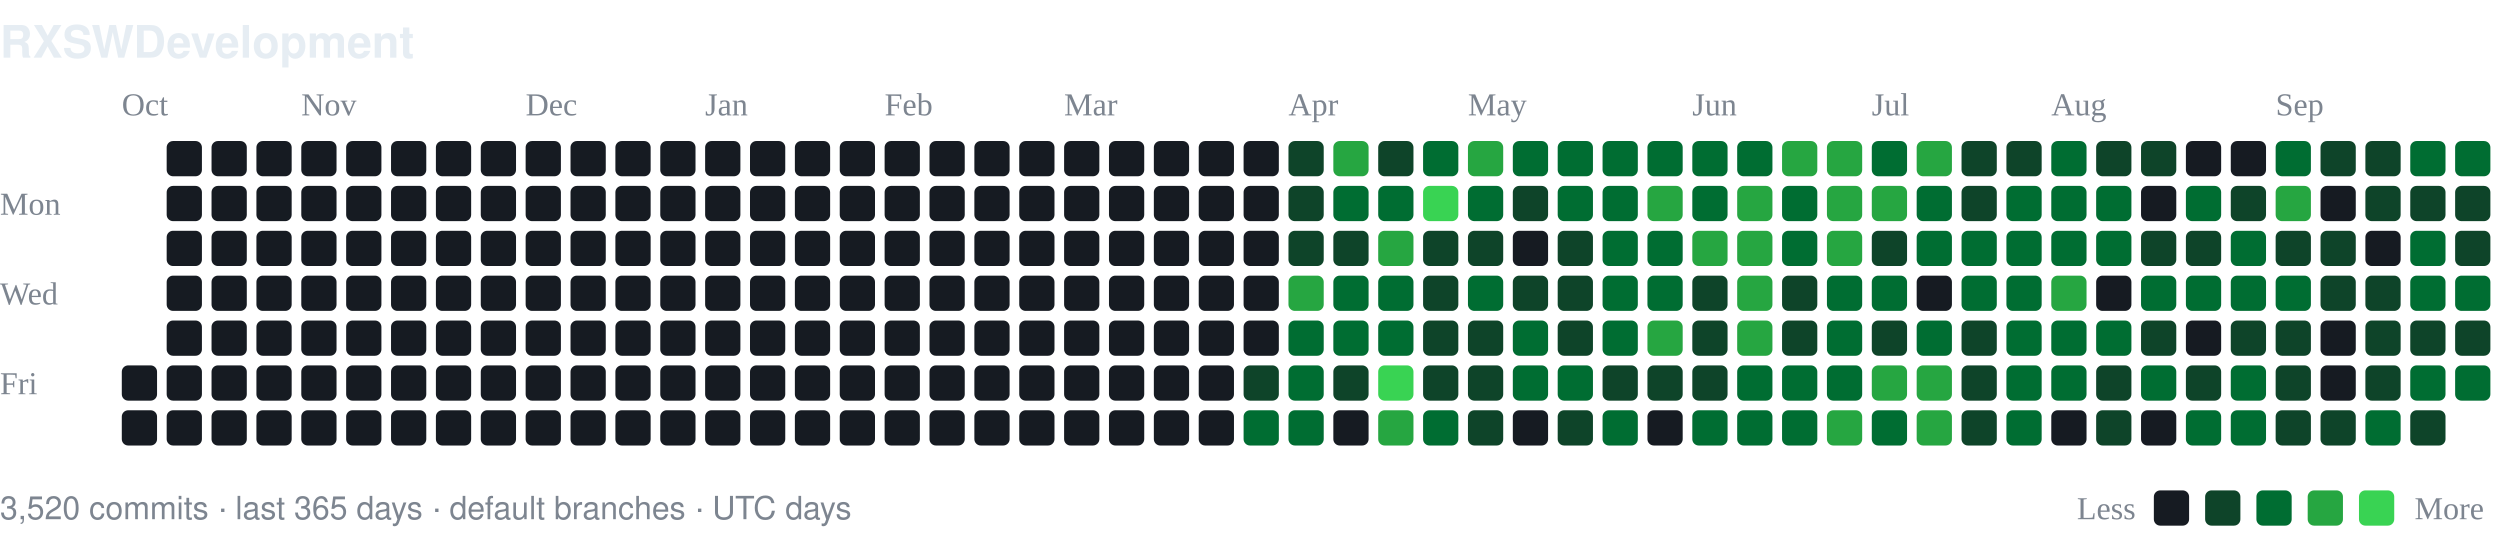
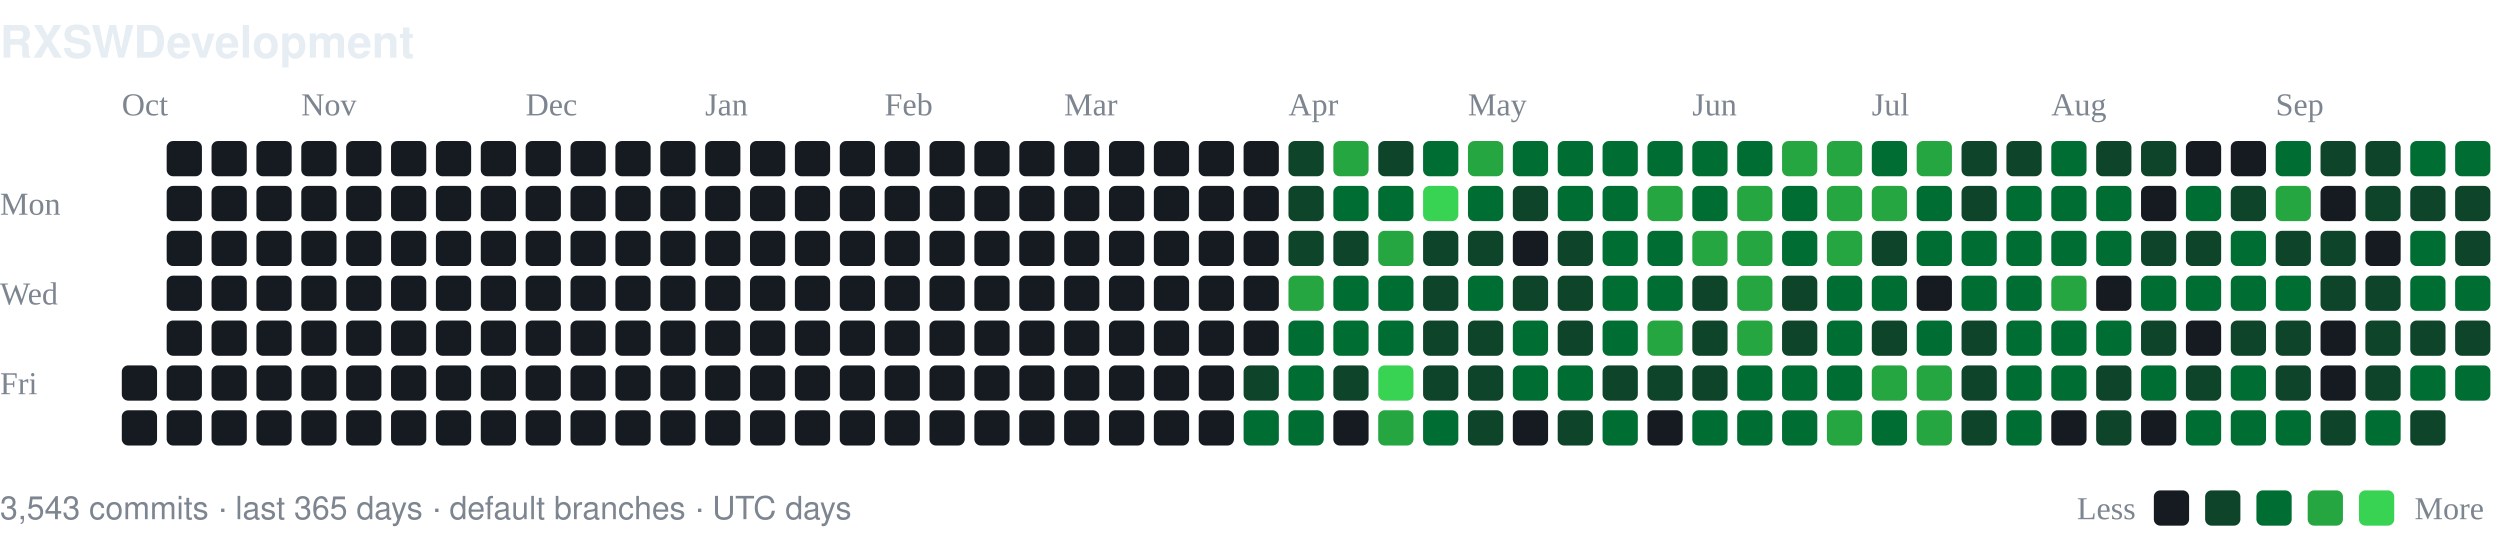
<svg xmlns="http://www.w3.org/2000/svg" width="780" height="170" viewBox="0 0 780 170" role="img">
  <text x="0" y="18" font-size="14" font-weight="600" fill="#e6edf3" font-family="ui-sans-serif,-apple-system,Segoe UI,Helvetica,Arial,sans-serif">RXSWDevelopment</text>
  <text x="0" y="67" font-size="10" fill="#7d8590">Mon</text>
  <text x="0" y="95" font-size="10" fill="#7d8590">Wed</text>
  <text x="0" y="123" font-size="10" fill="#7d8590">Fri</text>
  <text x="38" y="36" font-size="10" fill="#7d8590">Oct</text>
  <rect x="38" y="114" width="11" height="11" rx="2" fill="#161b22" />
  <rect x="38" y="128" width="11" height="11" rx="2" fill="#161b22" />
  <rect x="52" y="44" width="11" height="11" rx="2" fill="#161b22" />
  <rect x="52" y="58" width="11" height="11" rx="2" fill="#161b22" />
  <rect x="52" y="72" width="11" height="11" rx="2" fill="#161b22" />
  <rect x="52" y="86" width="11" height="11" rx="2" fill="#161b22" />
  <rect x="52" y="100" width="11" height="11" rx="2" fill="#161b22" />
  <rect x="52" y="114" width="11" height="11" rx="2" fill="#161b22" />
  <rect x="52" y="128" width="11" height="11" rx="2" fill="#161b22" />
  <rect x="66" y="44" width="11" height="11" rx="2" fill="#161b22" />
  <rect x="66" y="58" width="11" height="11" rx="2" fill="#161b22" />
  <rect x="66" y="72" width="11" height="11" rx="2" fill="#161b22" />
  <rect x="66" y="86" width="11" height="11" rx="2" fill="#161b22" />
  <rect x="66" y="100" width="11" height="11" rx="2" fill="#161b22" />
  <rect x="66" y="114" width="11" height="11" rx="2" fill="#161b22" />
  <rect x="66" y="128" width="11" height="11" rx="2" fill="#161b22" />
  <rect x="80" y="44" width="11" height="11" rx="2" fill="#161b22" />
  <rect x="80" y="58" width="11" height="11" rx="2" fill="#161b22" />
  <rect x="80" y="72" width="11" height="11" rx="2" fill="#161b22" />
  <rect x="80" y="86" width="11" height="11" rx="2" fill="#161b22" />
  <rect x="80" y="100" width="11" height="11" rx="2" fill="#161b22" />
  <rect x="80" y="114" width="11" height="11" rx="2" fill="#161b22" />
  <rect x="80" y="128" width="11" height="11" rx="2" fill="#161b22" />
  <text x="94" y="36" font-size="10" fill="#7d8590">Nov</text>
  <rect x="94" y="44" width="11" height="11" rx="2" fill="#161b22" />
  <rect x="94" y="58" width="11" height="11" rx="2" fill="#161b22" />
  <rect x="94" y="72" width="11" height="11" rx="2" fill="#161b22" />
  <rect x="94" y="86" width="11" height="11" rx="2" fill="#161b22" />
  <rect x="94" y="100" width="11" height="11" rx="2" fill="#161b22" />
  <rect x="94" y="114" width="11" height="11" rx="2" fill="#161b22" />
  <rect x="94" y="128" width="11" height="11" rx="2" fill="#161b22" />
  <rect x="108" y="44" width="11" height="11" rx="2" fill="#161b22" />
  <rect x="108" y="58" width="11" height="11" rx="2" fill="#161b22" />
  <rect x="108" y="72" width="11" height="11" rx="2" fill="#161b22" />
  <rect x="108" y="86" width="11" height="11" rx="2" fill="#161b22" />
  <rect x="108" y="100" width="11" height="11" rx="2" fill="#161b22" />
  <rect x="108" y="114" width="11" height="11" rx="2" fill="#161b22" />
  <rect x="108" y="128" width="11" height="11" rx="2" fill="#161b22" />
  <rect x="122" y="44" width="11" height="11" rx="2" fill="#161b22" />
  <rect x="122" y="58" width="11" height="11" rx="2" fill="#161b22" />
  <rect x="122" y="72" width="11" height="11" rx="2" fill="#161b22" />
  <rect x="122" y="86" width="11" height="11" rx="2" fill="#161b22" />
  <rect x="122" y="100" width="11" height="11" rx="2" fill="#161b22" />
  <rect x="122" y="114" width="11" height="11" rx="2" fill="#161b22" />
  <rect x="122" y="128" width="11" height="11" rx="2" fill="#161b22" />
  <rect x="136" y="44" width="11" height="11" rx="2" fill="#161b22" />
  <rect x="136" y="58" width="11" height="11" rx="2" fill="#161b22" />
  <rect x="136" y="72" width="11" height="11" rx="2" fill="#161b22" />
  <rect x="136" y="86" width="11" height="11" rx="2" fill="#161b22" />
  <rect x="136" y="100" width="11" height="11" rx="2" fill="#161b22" />
  <rect x="136" y="114" width="11" height="11" rx="2" fill="#161b22" />
  <rect x="136" y="128" width="11" height="11" rx="2" fill="#161b22" />
  <rect x="150" y="44" width="11" height="11" rx="2" fill="#161b22" />
  <rect x="150" y="58" width="11" height="11" rx="2" fill="#161b22" />
  <rect x="150" y="72" width="11" height="11" rx="2" fill="#161b22" />
  <rect x="150" y="86" width="11" height="11" rx="2" fill="#161b22" />
  <rect x="150" y="100" width="11" height="11" rx="2" fill="#161b22" />
  <rect x="150" y="114" width="11" height="11" rx="2" fill="#161b22" />
  <rect x="150" y="128" width="11" height="11" rx="2" fill="#161b22" />
  <text x="164" y="36" font-size="10" fill="#7d8590">Dec</text>
  <rect x="164" y="44" width="11" height="11" rx="2" fill="#161b22" />
  <rect x="164" y="58" width="11" height="11" rx="2" fill="#161b22" />
  <rect x="164" y="72" width="11" height="11" rx="2" fill="#161b22" />
  <rect x="164" y="86" width="11" height="11" rx="2" fill="#161b22" />
  <rect x="164" y="100" width="11" height="11" rx="2" fill="#161b22" />
  <rect x="164" y="114" width="11" height="11" rx="2" fill="#161b22" />
  <rect x="164" y="128" width="11" height="11" rx="2" fill="#161b22" />
  <rect x="178" y="44" width="11" height="11" rx="2" fill="#161b22" />
  <rect x="178" y="58" width="11" height="11" rx="2" fill="#161b22" />
  <rect x="178" y="72" width="11" height="11" rx="2" fill="#161b22" />
  <rect x="178" y="86" width="11" height="11" rx="2" fill="#161b22" />
  <rect x="178" y="100" width="11" height="11" rx="2" fill="#161b22" />
  <rect x="178" y="114" width="11" height="11" rx="2" fill="#161b22" />
  <rect x="178" y="128" width="11" height="11" rx="2" fill="#161b22" />
  <rect x="192" y="44" width="11" height="11" rx="2" fill="#161b22" />
  <rect x="192" y="58" width="11" height="11" rx="2" fill="#161b22" />
  <rect x="192" y="72" width="11" height="11" rx="2" fill="#161b22" />
  <rect x="192" y="86" width="11" height="11" rx="2" fill="#161b22" />
  <rect x="192" y="100" width="11" height="11" rx="2" fill="#161b22" />
  <rect x="192" y="114" width="11" height="11" rx="2" fill="#161b22" />
  <rect x="192" y="128" width="11" height="11" rx="2" fill="#161b22" />
  <rect x="206" y="44" width="11" height="11" rx="2" fill="#161b22" />
  <rect x="206" y="58" width="11" height="11" rx="2" fill="#161b22" />
  <rect x="206" y="72" width="11" height="11" rx="2" fill="#161b22" />
  <rect x="206" y="86" width="11" height="11" rx="2" fill="#161b22" />
  <rect x="206" y="100" width="11" height="11" rx="2" fill="#161b22" />
  <rect x="206" y="114" width="11" height="11" rx="2" fill="#161b22" />
  <rect x="206" y="128" width="11" height="11" rx="2" fill="#161b22" />
  <text x="220" y="36" font-size="10" fill="#7d8590">Jan</text>
  <rect x="220" y="44" width="11" height="11" rx="2" fill="#161b22" />
  <rect x="220" y="58" width="11" height="11" rx="2" fill="#161b22" />
  <rect x="220" y="72" width="11" height="11" rx="2" fill="#161b22" />
  <rect x="220" y="86" width="11" height="11" rx="2" fill="#161b22" />
  <rect x="220" y="100" width="11" height="11" rx="2" fill="#161b22" />
  <rect x="220" y="114" width="11" height="11" rx="2" fill="#161b22" />
  <rect x="220" y="128" width="11" height="11" rx="2" fill="#161b22" />
  <rect x="234" y="44" width="11" height="11" rx="2" fill="#161b22" />
  <rect x="234" y="58" width="11" height="11" rx="2" fill="#161b22" />
  <rect x="234" y="72" width="11" height="11" rx="2" fill="#161b22" />
  <rect x="234" y="86" width="11" height="11" rx="2" fill="#161b22" />
  <rect x="234" y="100" width="11" height="11" rx="2" fill="#161b22" />
  <rect x="234" y="114" width="11" height="11" rx="2" fill="#161b22" />
  <rect x="234" y="128" width="11" height="11" rx="2" fill="#161b22" />
  <rect x="248" y="44" width="11" height="11" rx="2" fill="#161b22" />
  <rect x="248" y="58" width="11" height="11" rx="2" fill="#161b22" />
  <rect x="248" y="72" width="11" height="11" rx="2" fill="#161b22" />
  <rect x="248" y="86" width="11" height="11" rx="2" fill="#161b22" />
  <rect x="248" y="100" width="11" height="11" rx="2" fill="#161b22" />
  <rect x="248" y="114" width="11" height="11" rx="2" fill="#161b22" />
  <rect x="248" y="128" width="11" height="11" rx="2" fill="#161b22" />
  <rect x="262" y="44" width="11" height="11" rx="2" fill="#161b22" />
  <rect x="262" y="58" width="11" height="11" rx="2" fill="#161b22" />
  <rect x="262" y="72" width="11" height="11" rx="2" fill="#161b22" />
  <rect x="262" y="86" width="11" height="11" rx="2" fill="#161b22" />
  <rect x="262" y="100" width="11" height="11" rx="2" fill="#161b22" />
  <rect x="262" y="114" width="11" height="11" rx="2" fill="#161b22" />
  <rect x="262" y="128" width="11" height="11" rx="2" fill="#161b22" />
  <text x="276" y="36" font-size="10" fill="#7d8590">Feb</text>
  <rect x="276" y="44" width="11" height="11" rx="2" fill="#161b22" />
  <rect x="276" y="58" width="11" height="11" rx="2" fill="#161b22" />
  <rect x="276" y="72" width="11" height="11" rx="2" fill="#161b22" />
  <rect x="276" y="86" width="11" height="11" rx="2" fill="#161b22" />
  <rect x="276" y="100" width="11" height="11" rx="2" fill="#161b22" />
  <rect x="276" y="114" width="11" height="11" rx="2" fill="#161b22" />
  <rect x="276" y="128" width="11" height="11" rx="2" fill="#161b22" />
  <rect x="290" y="44" width="11" height="11" rx="2" fill="#161b22" />
  <rect x="290" y="58" width="11" height="11" rx="2" fill="#161b22" />
  <rect x="290" y="72" width="11" height="11" rx="2" fill="#161b22" />
  <rect x="290" y="86" width="11" height="11" rx="2" fill="#161b22" />
  <rect x="290" y="100" width="11" height="11" rx="2" fill="#161b22" />
  <rect x="290" y="114" width="11" height="11" rx="2" fill="#161b22" />
  <rect x="290" y="128" width="11" height="11" rx="2" fill="#161b22" />
  <rect x="304" y="44" width="11" height="11" rx="2" fill="#161b22" />
  <rect x="304" y="58" width="11" height="11" rx="2" fill="#161b22" />
  <rect x="304" y="72" width="11" height="11" rx="2" fill="#161b22" />
  <rect x="304" y="86" width="11" height="11" rx="2" fill="#161b22" />
  <rect x="304" y="100" width="11" height="11" rx="2" fill="#161b22" />
  <rect x="304" y="114" width="11" height="11" rx="2" fill="#161b22" />
  <rect x="304" y="128" width="11" height="11" rx="2" fill="#161b22" />
  <rect x="318" y="44" width="11" height="11" rx="2" fill="#161b22" />
  <rect x="318" y="58" width="11" height="11" rx="2" fill="#161b22" />
  <rect x="318" y="72" width="11" height="11" rx="2" fill="#161b22" />
  <rect x="318" y="86" width="11" height="11" rx="2" fill="#161b22" />
  <rect x="318" y="100" width="11" height="11" rx="2" fill="#161b22" />
  <rect x="318" y="114" width="11" height="11" rx="2" fill="#161b22" />
  <rect x="318" y="128" width="11" height="11" rx="2" fill="#161b22" />
  <text x="332" y="36" font-size="10" fill="#7d8590">Mar</text>
  <rect x="332" y="44" width="11" height="11" rx="2" fill="#161b22" />
  <rect x="332" y="58" width="11" height="11" rx="2" fill="#161b22" />
  <rect x="332" y="72" width="11" height="11" rx="2" fill="#161b22" />
  <rect x="332" y="86" width="11" height="11" rx="2" fill="#161b22" />
  <rect x="332" y="100" width="11" height="11" rx="2" fill="#161b22" />
  <rect x="332" y="114" width="11" height="11" rx="2" fill="#161b22" />
  <rect x="332" y="128" width="11" height="11" rx="2" fill="#161b22" />
  <rect x="346" y="44" width="11" height="11" rx="2" fill="#161b22" />
  <rect x="346" y="58" width="11" height="11" rx="2" fill="#161b22" />
  <rect x="346" y="72" width="11" height="11" rx="2" fill="#161b22" />
  <rect x="346" y="86" width="11" height="11" rx="2" fill="#161b22" />
  <rect x="346" y="100" width="11" height="11" rx="2" fill="#161b22" />
  <rect x="346" y="114" width="11" height="11" rx="2" fill="#161b22" />
  <rect x="346" y="128" width="11" height="11" rx="2" fill="#161b22" />
  <rect x="360" y="44" width="11" height="11" rx="2" fill="#161b22" />
  <rect x="360" y="58" width="11" height="11" rx="2" fill="#161b22" />
  <rect x="360" y="72" width="11" height="11" rx="2" fill="#161b22" />
  <rect x="360" y="86" width="11" height="11" rx="2" fill="#161b22" />
  <rect x="360" y="100" width="11" height="11" rx="2" fill="#161b22" />
  <rect x="360" y="114" width="11" height="11" rx="2" fill="#161b22" />
  <rect x="360" y="128" width="11" height="11" rx="2" fill="#161b22" />
  <rect x="374" y="44" width="11" height="11" rx="2" fill="#161b22" />
  <rect x="374" y="58" width="11" height="11" rx="2" fill="#161b22" />
  <rect x="374" y="72" width="11" height="11" rx="2" fill="#161b22" />
  <rect x="374" y="86" width="11" height="11" rx="2" fill="#161b22" />
  <rect x="374" y="100" width="11" height="11" rx="2" fill="#161b22" />
  <rect x="374" y="114" width="11" height="11" rx="2" fill="#161b22" />
  <rect x="374" y="128" width="11" height="11" rx="2" fill="#161b22" />
  <rect x="388" y="44" width="11" height="11" rx="2" fill="#161b22" />
  <rect x="388" y="58" width="11" height="11" rx="2" fill="#161b22" />
  <rect x="388" y="72" width="11" height="11" rx="2" fill="#161b22" />
  <rect x="388" y="86" width="11" height="11" rx="2" fill="#161b22" />
  <rect x="388" y="100" width="11" height="11" rx="2" fill="#161b22" />
  <rect x="388" y="114" width="11" height="11" rx="2" fill="#0e4429" />
  <rect x="388" y="128" width="11" height="11" rx="2" fill="#006d32" />
  <text x="402" y="36" font-size="10" fill="#7d8590">Apr</text>
  <rect x="402" y="44" width="11" height="11" rx="2" fill="#0e4429" />
  <rect x="402" y="58" width="11" height="11" rx="2" fill="#0e4429" />
  <rect x="402" y="72" width="11" height="11" rx="2" fill="#0e4429" />
  <rect x="402" y="86" width="11" height="11" rx="2" fill="#26a641" />
  <rect x="402" y="100" width="11" height="11" rx="2" fill="#006d32" />
  <rect x="402" y="114" width="11" height="11" rx="2" fill="#006d32" />
  <rect x="402" y="128" width="11" height="11" rx="2" fill="#006d32" />
  <rect x="416" y="44" width="11" height="11" rx="2" fill="#26a641" />
  <rect x="416" y="58" width="11" height="11" rx="2" fill="#006d32" />
  <rect x="416" y="72" width="11" height="11" rx="2" fill="#0e4429" />
  <rect x="416" y="86" width="11" height="11" rx="2" fill="#006d32" />
  <rect x="416" y="100" width="11" height="11" rx="2" fill="#006d32" />
  <rect x="416" y="114" width="11" height="11" rx="2" fill="#0e4429" />
  <rect x="416" y="128" width="11" height="11" rx="2" fill="#161b22" />
  <rect x="430" y="44" width="11" height="11" rx="2" fill="#0e4429" />
  <rect x="430" y="58" width="11" height="11" rx="2" fill="#006d32" />
  <rect x="430" y="72" width="11" height="11" rx="2" fill="#26a641" />
  <rect x="430" y="86" width="11" height="11" rx="2" fill="#006d32" />
  <rect x="430" y="100" width="11" height="11" rx="2" fill="#006d32" />
  <rect x="430" y="114" width="11" height="11" rx="2" fill="#39d353" />
  <rect x="430" y="128" width="11" height="11" rx="2" fill="#26a641" />
  <rect x="444" y="44" width="11" height="11" rx="2" fill="#006d32" />
  <rect x="444" y="58" width="11" height="11" rx="2" fill="#39d353" />
  <rect x="444" y="72" width="11" height="11" rx="2" fill="#0e4429" />
  <rect x="444" y="86" width="11" height="11" rx="2" fill="#0e4429" />
  <rect x="444" y="100" width="11" height="11" rx="2" fill="#0e4429" />
  <rect x="444" y="114" width="11" height="11" rx="2" fill="#0e4429" />
  <rect x="444" y="128" width="11" height="11" rx="2" fill="#006d32" />
  <text x="458" y="36" font-size="10" fill="#7d8590">May</text>
  <rect x="458" y="44" width="11" height="11" rx="2" fill="#26a641" />
  <rect x="458" y="58" width="11" height="11" rx="2" fill="#006d32" />
  <rect x="458" y="72" width="11" height="11" rx="2" fill="#0e4429" />
  <rect x="458" y="86" width="11" height="11" rx="2" fill="#006d32" />
  <rect x="458" y="100" width="11" height="11" rx="2" fill="#0e4429" />
  <rect x="458" y="114" width="11" height="11" rx="2" fill="#0e4429" />
  <rect x="458" y="128" width="11" height="11" rx="2" fill="#0e4429" />
  <rect x="472" y="44" width="11" height="11" rx="2" fill="#006d32" />
  <rect x="472" y="58" width="11" height="11" rx="2" fill="#0e4429" />
  <rect x="472" y="72" width="11" height="11" rx="2" fill="#161b22" />
  <rect x="472" y="86" width="11" height="11" rx="2" fill="#0e4429" />
  <rect x="472" y="100" width="11" height="11" rx="2" fill="#006d32" />
  <rect x="472" y="114" width="11" height="11" rx="2" fill="#006d32" />
  <rect x="472" y="128" width="11" height="11" rx="2" fill="#161b22" />
  <rect x="486" y="44" width="11" height="11" rx="2" fill="#006d32" />
  <rect x="486" y="58" width="11" height="11" rx="2" fill="#006d32" />
  <rect x="486" y="72" width="11" height="11" rx="2" fill="#0e4429" />
  <rect x="486" y="86" width="11" height="11" rx="2" fill="#0e4429" />
  <rect x="486" y="100" width="11" height="11" rx="2" fill="#0e4429" />
  <rect x="486" y="114" width="11" height="11" rx="2" fill="#006d32" />
  <rect x="486" y="128" width="11" height="11" rx="2" fill="#0e4429" />
  <rect x="500" y="44" width="11" height="11" rx="2" fill="#006d32" />
  <rect x="500" y="58" width="11" height="11" rx="2" fill="#006d32" />
  <rect x="500" y="72" width="11" height="11" rx="2" fill="#006d32" />
  <rect x="500" y="86" width="11" height="11" rx="2" fill="#006d32" />
  <rect x="500" y="100" width="11" height="11" rx="2" fill="#006d32" />
  <rect x="500" y="114" width="11" height="11" rx="2" fill="#0e4429" />
  <rect x="500" y="128" width="11" height="11" rx="2" fill="#006d32" />
  <rect x="514" y="44" width="11" height="11" rx="2" fill="#006d32" />
  <rect x="514" y="58" width="11" height="11" rx="2" fill="#26a641" />
  <rect x="514" y="72" width="11" height="11" rx="2" fill="#006d32" />
  <rect x="514" y="86" width="11" height="11" rx="2" fill="#006d32" />
  <rect x="514" y="100" width="11" height="11" rx="2" fill="#26a641" />
  <rect x="514" y="114" width="11" height="11" rx="2" fill="#0e4429" />
  <rect x="514" y="128" width="11" height="11" rx="2" fill="#161b22" />
  <text x="528" y="36" font-size="10" fill="#7d8590">Jun</text>
  <rect x="528" y="44" width="11" height="11" rx="2" fill="#006d32" />
  <rect x="528" y="58" width="11" height="11" rx="2" fill="#006d32" />
  <rect x="528" y="72" width="11" height="11" rx="2" fill="#26a641" />
  <rect x="528" y="86" width="11" height="11" rx="2" fill="#0e4429" />
  <rect x="528" y="100" width="11" height="11" rx="2" fill="#0e4429" />
  <rect x="528" y="114" width="11" height="11" rx="2" fill="#0e4429" />
  <rect x="528" y="128" width="11" height="11" rx="2" fill="#006d32" />
  <rect x="542" y="44" width="11" height="11" rx="2" fill="#006d32" />
  <rect x="542" y="58" width="11" height="11" rx="2" fill="#26a641" />
  <rect x="542" y="72" width="11" height="11" rx="2" fill="#26a641" />
  <rect x="542" y="86" width="11" height="11" rx="2" fill="#26a641" />
  <rect x="542" y="100" width="11" height="11" rx="2" fill="#26a641" />
  <rect x="542" y="114" width="11" height="11" rx="2" fill="#006d32" />
  <rect x="542" y="128" width="11" height="11" rx="2" fill="#006d32" />
  <rect x="556" y="44" width="11" height="11" rx="2" fill="#26a641" />
  <rect x="556" y="58" width="11" height="11" rx="2" fill="#006d32" />
  <rect x="556" y="72" width="11" height="11" rx="2" fill="#006d32" />
  <rect x="556" y="86" width="11" height="11" rx="2" fill="#0e4429" />
  <rect x="556" y="100" width="11" height="11" rx="2" fill="#0e4429" />
  <rect x="556" y="114" width="11" height="11" rx="2" fill="#006d32" />
  <rect x="556" y="128" width="11" height="11" rx="2" fill="#006d32" />
  <rect x="570" y="44" width="11" height="11" rx="2" fill="#26a641" />
  <rect x="570" y="58" width="11" height="11" rx="2" fill="#26a641" />
  <rect x="570" y="72" width="11" height="11" rx="2" fill="#26a641" />
  <rect x="570" y="86" width="11" height="11" rx="2" fill="#006d32" />
  <rect x="570" y="100" width="11" height="11" rx="2" fill="#006d32" />
  <rect x="570" y="114" width="11" height="11" rx="2" fill="#006d32" />
  <rect x="570" y="128" width="11" height="11" rx="2" fill="#26a641" />
  <text x="584" y="36" font-size="10" fill="#7d8590">Jul</text>
  <rect x="584" y="44" width="11" height="11" rx="2" fill="#006d32" />
  <rect x="584" y="58" width="11" height="11" rx="2" fill="#26a641" />
  <rect x="584" y="72" width="11" height="11" rx="2" fill="#0e4429" />
  <rect x="584" y="86" width="11" height="11" rx="2" fill="#006d32" />
  <rect x="584" y="100" width="11" height="11" rx="2" fill="#0e4429" />
  <rect x="584" y="114" width="11" height="11" rx="2" fill="#26a641" />
  <rect x="584" y="128" width="11" height="11" rx="2" fill="#006d32" />
  <rect x="598" y="44" width="11" height="11" rx="2" fill="#26a641" />
  <rect x="598" y="58" width="11" height="11" rx="2" fill="#006d32" />
  <rect x="598" y="72" width="11" height="11" rx="2" fill="#006d32" />
  <rect x="598" y="86" width="11" height="11" rx="2" fill="#161b22" />
  <rect x="598" y="100" width="11" height="11" rx="2" fill="#006d32" />
  <rect x="598" y="114" width="11" height="11" rx="2" fill="#26a641" />
  <rect x="598" y="128" width="11" height="11" rx="2" fill="#26a641" />
  <rect x="612" y="44" width="11" height="11" rx="2" fill="#0e4429" />
  <rect x="612" y="58" width="11" height="11" rx="2" fill="#0e4429" />
  <rect x="612" y="72" width="11" height="11" rx="2" fill="#006d32" />
  <rect x="612" y="86" width="11" height="11" rx="2" fill="#006d32" />
  <rect x="612" y="100" width="11" height="11" rx="2" fill="#0e4429" />
  <rect x="612" y="114" width="11" height="11" rx="2" fill="#0e4429" />
  <rect x="612" y="128" width="11" height="11" rx="2" fill="#0e4429" />
  <rect x="626" y="44" width="11" height="11" rx="2" fill="#0e4429" />
  <rect x="626" y="58" width="11" height="11" rx="2" fill="#006d32" />
  <rect x="626" y="72" width="11" height="11" rx="2" fill="#006d32" />
  <rect x="626" y="86" width="11" height="11" rx="2" fill="#006d32" />
  <rect x="626" y="100" width="11" height="11" rx="2" fill="#006d32" />
  <rect x="626" y="114" width="11" height="11" rx="2" fill="#006d32" />
  <rect x="626" y="128" width="11" height="11" rx="2" fill="#006d32" />
  <text x="640" y="36" font-size="10" fill="#7d8590">Aug</text>
  <rect x="640" y="44" width="11" height="11" rx="2" fill="#006d32" />
  <rect x="640" y="58" width="11" height="11" rx="2" fill="#006d32" />
  <rect x="640" y="72" width="11" height="11" rx="2" fill="#006d32" />
  <rect x="640" y="86" width="11" height="11" rx="2" fill="#26a641" />
  <rect x="640" y="100" width="11" height="11" rx="2" fill="#006d32" />
  <rect x="640" y="114" width="11" height="11" rx="2" fill="#006d32" />
  <rect x="640" y="128" width="11" height="11" rx="2" fill="#161b22" />
  <rect x="654" y="44" width="11" height="11" rx="2" fill="#0e4429" />
  <rect x="654" y="58" width="11" height="11" rx="2" fill="#006d32" />
  <rect x="654" y="72" width="11" height="11" rx="2" fill="#006d32" />
  <rect x="654" y="86" width="11" height="11" rx="2" fill="#161b22" />
  <rect x="654" y="100" width="11" height="11" rx="2" fill="#006d32" />
  <rect x="654" y="114" width="11" height="11" rx="2" fill="#0e4429" />
  <rect x="654" y="128" width="11" height="11" rx="2" fill="#0e4429" />
  <rect x="668" y="44" width="11" height="11" rx="2" fill="#0e4429" />
  <rect x="668" y="58" width="11" height="11" rx="2" fill="#161b22" />
  <rect x="668" y="72" width="11" height="11" rx="2" fill="#0e4429" />
  <rect x="668" y="86" width="11" height="11" rx="2" fill="#006d32" />
  <rect x="668" y="100" width="11" height="11" rx="2" fill="#0e4429" />
  <rect x="668" y="114" width="11" height="11" rx="2" fill="#006d32" />
  <rect x="668" y="128" width="11" height="11" rx="2" fill="#161b22" />
  <rect x="682" y="44" width="11" height="11" rx="2" fill="#161b22" />
  <rect x="682" y="58" width="11" height="11" rx="2" fill="#006d32" />
  <rect x="682" y="72" width="11" height="11" rx="2" fill="#0e4429" />
  <rect x="682" y="86" width="11" height="11" rx="2" fill="#006d32" />
  <rect x="682" y="100" width="11" height="11" rx="2" fill="#161b22" />
  <rect x="682" y="114" width="11" height="11" rx="2" fill="#0e4429" />
  <rect x="682" y="128" width="11" height="11" rx="2" fill="#006d32" />
  <rect x="696" y="44" width="11" height="11" rx="2" fill="#161b22" />
  <rect x="696" y="58" width="11" height="11" rx="2" fill="#0e4429" />
  <rect x="696" y="72" width="11" height="11" rx="2" fill="#006d32" />
  <rect x="696" y="86" width="11" height="11" rx="2" fill="#006d32" />
  <rect x="696" y="100" width="11" height="11" rx="2" fill="#0e4429" />
  <rect x="696" y="114" width="11" height="11" rx="2" fill="#006d32" />
  <rect x="696" y="128" width="11" height="11" rx="2" fill="#006d32" />
  <text x="710" y="36" font-size="10" fill="#7d8590">Sep</text>
  <rect x="710" y="44" width="11" height="11" rx="2" fill="#006d32" />
  <rect x="710" y="58" width="11" height="11" rx="2" fill="#26a641" />
  <rect x="710" y="72" width="11" height="11" rx="2" fill="#0e4429" />
  <rect x="710" y="86" width="11" height="11" rx="2" fill="#006d32" />
  <rect x="710" y="100" width="11" height="11" rx="2" fill="#0e4429" />
  <rect x="710" y="114" width="11" height="11" rx="2" fill="#0e4429" />
-   <rect x="710" y="128" width="11" height="11" rx="2" fill="#0e4429" />
+   <rect x="710" y="128" width="11" height="11" rx="2" fill="#006d32" />
  <rect x="724" y="44" width="11" height="11" rx="2" fill="#0e4429" />
  <rect x="724" y="58" width="11" height="11" rx="2" fill="#161b22" />
  <rect x="724" y="72" width="11" height="11" rx="2" fill="#0e4429" />
  <rect x="724" y="86" width="11" height="11" rx="2" fill="#0e4429" />
  <rect x="724" y="100" width="11" height="11" rx="2" fill="#161b22" />
  <rect x="724" y="114" width="11" height="11" rx="2" fill="#161b22" />
  <rect x="724" y="128" width="11" height="11" rx="2" fill="#0e4429" />
  <rect x="738" y="44" width="11" height="11" rx="2" fill="#0e4429" />
  <rect x="738" y="58" width="11" height="11" rx="2" fill="#0e4429" />
  <rect x="738" y="72" width="11" height="11" rx="2" fill="#161b22" />
  <rect x="738" y="86" width="11" height="11" rx="2" fill="#0e4429" />
  <rect x="738" y="100" width="11" height="11" rx="2" fill="#0e4429" />
  <rect x="738" y="114" width="11" height="11" rx="2" fill="#0e4429" />
  <rect x="738" y="128" width="11" height="11" rx="2" fill="#006d32" />
  <rect x="752" y="44" width="11" height="11" rx="2" fill="#006d32" />
  <rect x="752" y="58" width="11" height="11" rx="2" fill="#0e4429" />
  <rect x="752" y="72" width="11" height="11" rx="2" fill="#006d32" />
  <rect x="752" y="86" width="11" height="11" rx="2" fill="#006d32" />
  <rect x="752" y="100" width="11" height="11" rx="2" fill="#0e4429" />
  <rect x="752" y="114" width="11" height="11" rx="2" fill="#006d32" />
  <rect x="752" y="128" width="11" height="11" rx="2" fill="#0e4429" />
  <rect x="766" y="44" width="11" height="11" rx="2" fill="#006d32" />
  <rect x="766" y="58" width="11" height="11" rx="2" fill="#0e4429" />
  <rect x="766" y="72" width="11" height="11" rx="2" fill="#0e4429" />
  <rect x="766" y="86" width="11" height="11" rx="2" fill="#006d32" />
  <rect x="766" y="100" width="11" height="11" rx="2" fill="#0e4429" />
  <rect x="766" y="114" width="11" height="11" rx="2" fill="#006d32" />
  <text x="648" y="162" font-size="10" fill="#7d8590">Less</text>
  <rect x="672" y="153" width="11" height="11" rx="2" fill="#161b22" />
  <rect x="688" y="153" width="11" height="11" rx="2" fill="#0e4429" />
  <rect x="704" y="153" width="11" height="11" rx="2" fill="#006d32" />
  <rect x="720" y="153" width="11" height="11" rx="2" fill="#26a641" />
  <rect x="736" y="153" width="11" height="11" rx="2" fill="#39d353" />
  <text x="775" y="162" font-size="10" fill="#7d8590" text-anchor="end">More</text>
-   <text x="0" y="162" font-size="10" fill="#7d8590" font-family="ui-sans-serif,-apple-system,Segoe UI,Helvetica,Arial,sans-serif">3,520 commits · last 365 days · default branches · UTC days</text>
+   <text x="0" y="162" font-size="10" fill="#7d8590" font-family="ui-sans-serif,-apple-system,Segoe UI,Helvetica,Arial,sans-serif">3,543 commits · last 365 days · default branches · UTC days</text>
</svg>
